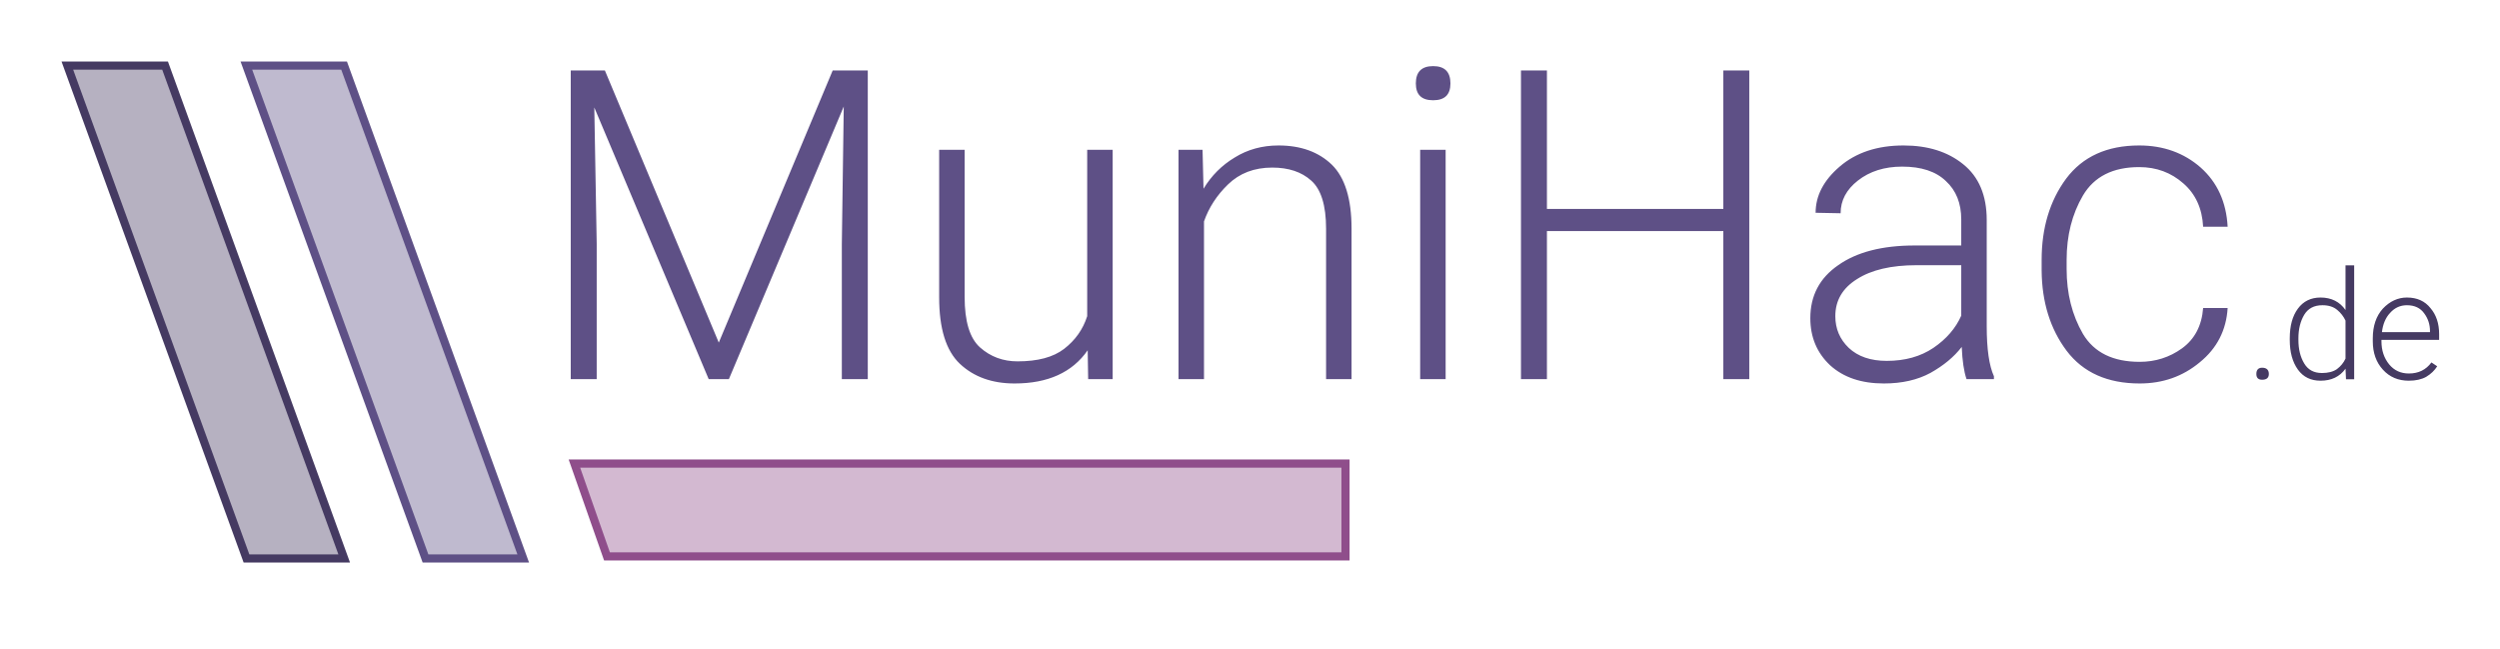
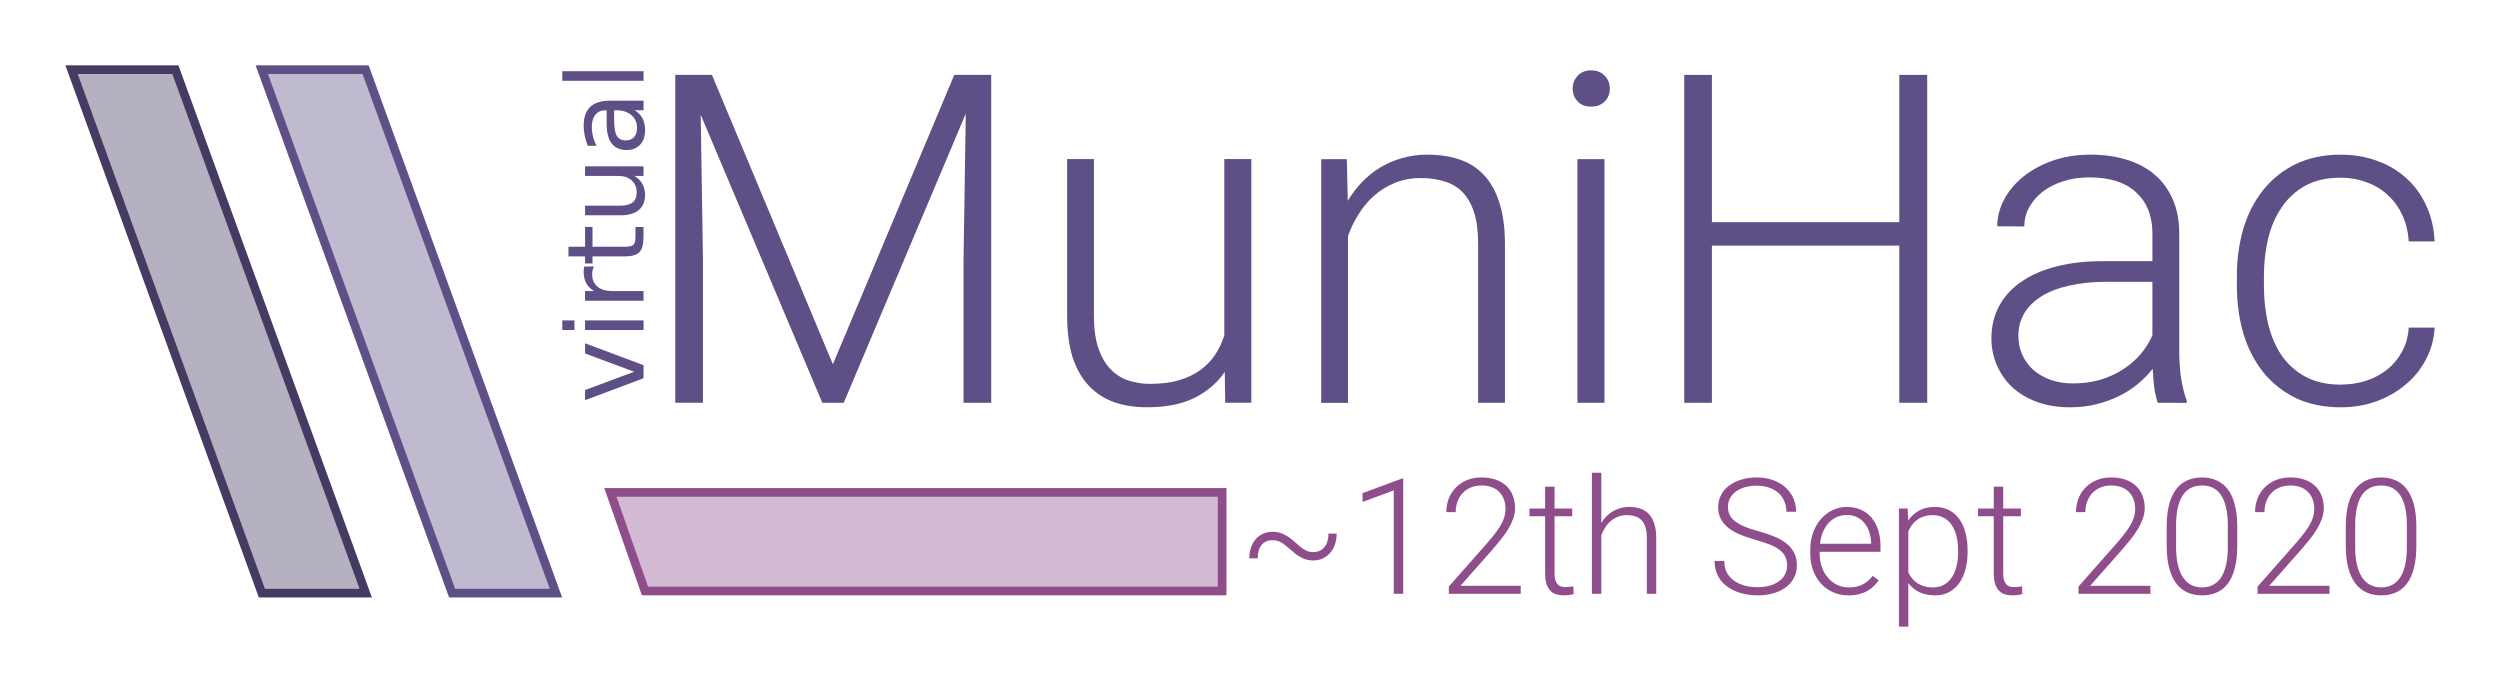
- <svg xmlns="http://www.w3.org/2000/svg" width="81.239mm" height="21.065mm" viewBox="0 0 81.239 21.065" version="1.1" id="svg5276">
+ <svg xmlns="http://www.w3.org/2000/svg" width="76.485mm" height="21.17mm" viewBox="0 0 76.485 21.17" version="1.1" id="svg5276">
  <defs id="defs5270" />
  <g id="layer1" transform="translate(158.2613,-109.7029)">
-     <flowRoot xml:space="preserve" id="flowRoot826" style="font-style:normal;font-weight:normal;font-size:18.667px;line-height:125%;font-family:Sans;text-align:end;letter-spacing:0px;word-spacing:0px;text-anchor:end;fill:#8f4e8b;fill-opacity:1;stroke:none;stroke-width:1px;stroke-linecap:butt;stroke-linejoin:miter;stroke-opacity:1" transform="matrix(0.2645833,0,0,0.2645833,-172.2803,109.5279)">
-       <flowRegion id="flowRegion828" style="font-size:18.667px;text-align:end;text-anchor:end;fill:#8f4e8b;fill-opacity:1">
-         <rect id="rect830" width="230.027" height="25.314" x="123.466" y="52.158" style="font-size:18.667px;text-align:end;text-anchor:end;fill:#8f4e8b;fill-opacity:1" />
-       </flowRegion>
-       <flowPara id="flowPara832" style="font-style:normal;font-variant:normal;font-weight:300;font-stretch:normal;font-size:18.667px;line-height:125%;font-family:Roboto;-inkscape-font-specification:'Roboto Light';text-align:end;letter-spacing:0px;word-spacing:0px;text-anchor:end;fill:#8f4e8b;fill-opacity:1">Sometime 2020 </flowPara>
-     </flowRoot>
-     <text xml:space="preserve" style="font-style:normal;font-weight:normal;font-size:10.583px;line-height:125%;font-family:Sans;letter-spacing:0px;word-spacing:0px;fill:#5e5086;fill-opacity:1;stroke:none;stroke-width:0.265px;stroke-linecap:butt;stroke-linejoin:miter;stroke-opacity:1" x="-140.987" y="122.026" id="text836">
-       <tspan id="tspan834" x="-140.987" y="122.026" style="font-style:normal;font-variant:normal;font-weight:300;font-stretch:normal;font-size:14.111px;font-family:Roboto;-inkscape-font-specification:'Roboto Light';fill:#5e5086;fill-opacity:1;stroke-width:0.265px">MuniHac<tspan style="font-style:normal;font-variant:normal;font-weight:300;font-stretch:normal;font-size:4.939px;font-family:Roboto;-inkscape-font-specification:'Roboto Light';fill:#453a62;fill-opacity:1;stroke-width:0.265px" id="tspan840">.de</tspan>
-       </tspan>
-     </text>
+     <g aria-label="~12th Sept 2020 " transform="matrix(0.2645833,0,0,0.2645833,-177.572,109.5279)" style="font-style:normal;font-weight:normal;font-size:18.667px;line-height:125%;font-family:Sans;text-align:end;letter-spacing:0px;word-spacing:0px;text-anchor:end;fill:#8f4e8b;fill-opacity:1;stroke:none;stroke-width:1px;stroke-linecap:butt;stroke-linejoin:miter;stroke-opacity:1" id="flowRoot826">
+       <path d="m 227.547,62.359 q 0,0.629 -0.182,1.194 -0.182,0.565 -0.538,0.993 -0.346,0.419 -0.848,0.674 -0.501,0.246 -1.13,0.246 -0.41,0 -0.747,-0.082 -0.337,-0.091 -0.656,-0.255 -0.319,-0.164 -0.638,-0.41 -0.319,-0.246 -0.674,-0.565 -0.292,-0.255 -0.538,-0.447 -0.237,-0.201 -0.474,-0.328 -0.228,-0.128 -0.474,-0.191 -0.237,-0.064 -0.51,-0.064 -0.811,0 -1.267,0.538 -0.447,0.538 -0.447,1.559 l -0.984,0.009 q 0,-0.638 0.182,-1.203 0.182,-0.565 0.52,-0.975 0.346,-0.419 0.848,-0.656 0.501,-0.246 1.148,-0.246 0.401,0 0.747,0.091 0.346,0.091 0.665,0.264 0.328,0.164 0.647,0.41 0.319,0.237 0.665,0.547 0.292,0.273 0.538,0.474 0.255,0.191 0.483,0.319 0.237,0.128 0.465,0.191 0.237,0.055 0.501,0.055 0.41,0 0.738,-0.155 0.328,-0.155 0.547,-0.428 0.228,-0.283 0.346,-0.674 0.118,-0.401 0.118,-0.884 z" style="font-style:normal;font-variant:normal;font-weight:300;font-stretch:normal;font-size:18.667px;line-height:125%;font-family:Roboto;-inkscape-font-specification:'Roboto Light';text-align:end;letter-spacing:0px;word-spacing:0px;text-anchor:end;fill:#8f4e8b;fill-opacity:1" id="path844" />
+       <path d="m 235.24,69.323 h -1.094 V 57.364 l -3.609,1.34 v -1.021 l 4.521,-1.677 h 0.182 z" style="font-style:normal;font-variant:normal;font-weight:300;font-stretch:normal;font-size:18.667px;line-height:125%;font-family:Roboto;-inkscape-font-specification:'Roboto Light';text-align:end;letter-spacing:0px;word-spacing:0px;text-anchor:end;fill:#8f4e8b;fill-opacity:1" id="path846" />
+       <path d="m 248.829,69.323 h -8.312 v -0.839 l 4.348,-4.931 q 0.611,-0.693 1.03,-1.249 0.428,-0.556 0.684,-1.03 0.264,-0.483 0.374,-0.902 0.118,-0.428 0.118,-0.848 0,-0.602 -0.182,-1.094 -0.173,-0.501 -0.529,-0.866 -0.346,-0.365 -0.866,-0.565 -0.52,-0.201 -1.194,-0.201 -0.693,0 -1.249,0.237 -0.547,0.228 -0.939,0.638 -0.383,0.41 -0.592,0.975 -0.21,0.565 -0.21,1.23 h -1.085 q 0,-0.82 0.273,-1.549 0.283,-0.729 0.811,-1.276 0.529,-0.547 1.276,-0.866 0.757,-0.319 1.714,-0.319 0.893,0 1.613,0.246 0.72,0.237 1.221,0.702 0.501,0.456 0.766,1.121 0.273,0.656 0.273,1.495 0,0.602 -0.219,1.212 -0.219,0.611 -0.583,1.212 -0.365,0.602 -0.839,1.194 -0.474,0.592 -0.975,1.167 l -3.701,4.184 h 6.973 z" style="font-style:normal;font-variant:normal;font-weight:300;font-stretch:normal;font-size:18.667px;line-height:125%;font-family:Roboto;-inkscape-font-specification:'Roboto Light';text-align:end;letter-spacing:0px;word-spacing:0px;text-anchor:end;fill:#8f4e8b;fill-opacity:1" id="path848" />
+       <path d="m 252.74,56.936 v 2.525 h 2.042 v 0.893 h -2.042 v 6.572 q 0,0.52 0.1,0.839 0.109,0.31 0.283,0.492 0.182,0.173 0.41,0.237 0.237,0.055 0.492,0.055 0.246,0 0.474,-0.027 0.228,-0.036 0.41,-0.064 l 0.046,0.893 q -0.201,0.073 -0.529,0.109 -0.319,0.046 -0.638,0.046 -0.465,0 -0.866,-0.128 -0.392,-0.118 -0.674,-0.419 -0.283,-0.301 -0.447,-0.793 -0.155,-0.501 -0.155,-1.24 v -6.572 h -1.814 v -0.893 h 1.814 v -2.525 z" style="font-style:normal;font-variant:normal;font-weight:300;font-stretch:normal;font-size:18.667px;line-height:125%;font-family:Roboto;-inkscape-font-specification:'Roboto Light';text-align:end;letter-spacing:0px;word-spacing:0px;text-anchor:end;fill:#8f4e8b;fill-opacity:1" id="path850" />
+       <path d="m 258.145,61.129 q 0.255,-0.419 0.592,-0.757 0.337,-0.346 0.738,-0.583 0.41,-0.246 0.875,-0.374 0.474,-0.137 1.003,-0.137 0.738,0 1.322,0.201 0.583,0.201 0.984,0.638 0.41,0.438 0.62,1.13 0.219,0.684 0.219,1.659 v 6.417 h -1.085 v -6.426 q 0,-0.766 -0.164,-1.276 -0.164,-0.51 -0.465,-0.82 -0.301,-0.31 -0.738,-0.438 -0.428,-0.137 -0.957,-0.137 -0.583,0 -1.057,0.201 -0.474,0.191 -0.839,0.52 -0.365,0.328 -0.629,0.757 -0.264,0.419 -0.419,0.866 v 6.754 H 257.06 V 55.323 h 1.085 z" style="font-style:normal;font-variant:normal;font-weight:300;font-stretch:normal;font-size:18.667px;line-height:125%;font-family:Roboto;-inkscape-font-specification:'Roboto Light';text-align:end;letter-spacing:0px;word-spacing:0px;text-anchor:end;fill:#8f4e8b;fill-opacity:1" id="path852" />
+       <path d="m 279.628,66.06 q 0,-0.547 -0.182,-0.966 -0.173,-0.428 -0.602,-0.775 -0.419,-0.355 -1.112,-0.647 -0.693,-0.292 -1.732,-0.583 -1.003,-0.283 -1.805,-0.611 -0.802,-0.337 -1.367,-0.784 -0.556,-0.447 -0.866,-1.03 -0.301,-0.583 -0.301,-1.367 0,-0.766 0.328,-1.395 0.328,-0.629 0.921,-1.076 0.592,-0.456 1.413,-0.702 0.82,-0.255 1.796,-0.255 1.048,0 1.887,0.31 0.848,0.31 1.44,0.848 0.592,0.538 0.911,1.258 0.319,0.72 0.319,1.549 h -1.13 q 0,-0.647 -0.228,-1.194 -0.228,-0.556 -0.665,-0.957 -0.438,-0.401 -1.076,-0.629 -0.638,-0.228 -1.458,-0.228 -0.82,0 -1.449,0.201 -0.62,0.191 -1.039,0.529 -0.41,0.328 -0.629,0.775 -0.21,0.447 -0.21,0.948 0,0.474 0.173,0.875 0.182,0.401 0.602,0.747 0.419,0.337 1.103,0.638 0.684,0.292 1.686,0.556 1.048,0.292 1.868,0.638 0.82,0.346 1.385,0.82 0.565,0.465 0.857,1.076 0.292,0.611 0.292,1.413 0,0.811 -0.346,1.458 -0.337,0.638 -0.948,1.085 -0.602,0.447 -1.44,0.684 -0.839,0.237 -1.823,0.237 -0.592,0 -1.194,-0.1 -0.592,-0.1 -1.148,-0.301 -0.547,-0.21 -1.03,-0.529 -0.474,-0.319 -0.829,-0.757 -0.346,-0.447 -0.556,-1.012 -0.201,-0.574 -0.201,-1.276 h 1.121 q 0,0.839 0.346,1.422 0.346,0.574 0.893,0.93 0.547,0.355 1.23,0.52 0.684,0.155 1.367,0.155 0.775,0 1.404,-0.173 0.638,-0.182 1.085,-0.51 0.456,-0.328 0.693,-0.784 0.246,-0.465 0.246,-1.03 z" style="font-style:normal;font-variant:normal;font-weight:300;font-stretch:normal;font-size:18.667px;line-height:125%;font-family:Roboto;-inkscape-font-specification:'Roboto Light';text-align:end;letter-spacing:0px;word-spacing:0px;text-anchor:end;fill:#8f4e8b;fill-opacity:1" id="path854" />
+       <path d="m 286.728,69.505 q -0.966,0 -1.777,-0.355 -0.811,-0.365 -1.404,-1.003 -0.583,-0.647 -0.911,-1.531 -0.328,-0.884 -0.328,-1.941 v -0.392 q 0,-1.139 0.337,-2.06 0.346,-0.93 0.93,-1.577 0.583,-0.656 1.34,-1.012 0.766,-0.355 1.613,-0.355 0.939,0 1.668,0.337 0.729,0.337 1.221,0.939 0.501,0.602 0.757,1.431 0.255,0.829 0.255,1.814 v 0.665 h -7.036 v 0.21 q 0,0.811 0.246,1.531 0.246,0.711 0.693,1.24 0.447,0.529 1.066,0.839 0.62,0.301 1.376,0.301 0.875,0 1.54,-0.319 0.674,-0.319 1.221,-1.021 l 0.684,0.52 q -0.246,0.355 -0.574,0.674 -0.319,0.319 -0.747,0.556 -0.428,0.237 -0.966,0.374 -0.538,0.137 -1.203,0.137 z m -0.201,-9.297 q -0.62,0 -1.148,0.237 -0.529,0.237 -0.939,0.674 -0.401,0.438 -0.665,1.057 -0.255,0.611 -0.346,1.358 h 5.915 v -0.118 q -0.018,-0.62 -0.201,-1.194 -0.182,-0.583 -0.538,-1.03 -0.346,-0.447 -0.866,-0.711 -0.52,-0.273 -1.212,-0.273 z" style="font-style:normal;font-variant:normal;font-weight:300;font-stretch:normal;font-size:18.667px;line-height:125%;font-family:Roboto;-inkscape-font-specification:'Roboto Light';text-align:end;letter-spacing:0px;word-spacing:0px;text-anchor:end;fill:#8f4e8b;fill-opacity:1" id="path856" />
+       <path d="m 300.5,64.492 q 0,1.112 -0.255,2.033 -0.246,0.921 -0.729,1.586 -0.483,0.656 -1.185,1.03 -0.693,0.365 -1.586,0.365 -1.057,0 -1.832,-0.374 -0.766,-0.383 -1.267,-1.048 v 5.031 H 292.561 V 59.461 h 1.012 l 0.055,1.395 q 0.501,-0.738 1.267,-1.158 0.766,-0.419 1.823,-0.419 0.902,0 1.604,0.355 0.711,0.355 1.194,1.012 0.483,0.656 0.729,1.586 0.255,0.921 0.255,2.069 z m -1.094,-0.191 q 0,-0.857 -0.182,-1.604 -0.173,-0.747 -0.538,-1.294 -0.355,-0.547 -0.911,-0.857 -0.556,-0.319 -1.303,-0.319 -0.592,0 -1.048,0.155 -0.456,0.155 -0.802,0.419 -0.337,0.255 -0.583,0.602 -0.237,0.337 -0.392,0.711 v 4.73 q 0.173,0.374 0.428,0.693 0.264,0.319 0.611,0.556 0.355,0.228 0.802,0.365 0.447,0.128 1.003,0.128 0.747,0 1.294,-0.31 0.547,-0.319 0.902,-0.866 0.365,-0.556 0.538,-1.303 0.182,-0.747 0.182,-1.613 z" style="font-style:normal;font-variant:normal;font-weight:300;font-stretch:normal;font-size:18.667px;line-height:125%;font-family:Roboto;-inkscape-font-specification:'Roboto Light';text-align:end;letter-spacing:0px;word-spacing:0px;text-anchor:end;fill:#8f4e8b;fill-opacity:1" id="path858" />
+       <path d="m 304.62,56.936 v 2.525 h 2.042 v 0.893 h -2.042 v 6.572 q 0,0.52 0.1,0.839 0.109,0.31 0.283,0.492 0.182,0.173 0.41,0.237 0.237,0.055 0.492,0.055 0.246,0 0.474,-0.027 0.228,-0.036 0.41,-0.064 l 0.046,0.893 q -0.201,0.073 -0.529,0.109 -0.319,0.046 -0.638,0.046 -0.465,0 -0.866,-0.128 -0.392,-0.118 -0.674,-0.419 -0.283,-0.301 -0.447,-0.793 -0.155,-0.501 -0.155,-1.24 v -6.572 h -1.814 v -0.893 h 1.814 v -2.525 z" style="font-style:normal;font-variant:normal;font-weight:300;font-stretch:normal;font-size:18.667px;line-height:125%;font-family:Roboto;-inkscape-font-specification:'Roboto Light';text-align:end;letter-spacing:0px;word-spacing:0px;text-anchor:end;fill:#8f4e8b;fill-opacity:1" id="path860" />
+       <path d="m 321.637,69.323 h -8.312 v -0.839 l 4.348,-4.931 q 0.611,-0.693 1.03,-1.249 0.428,-0.556 0.684,-1.03 0.264,-0.483 0.374,-0.902 0.118,-0.428 0.118,-0.848 0,-0.602 -0.182,-1.094 -0.173,-0.501 -0.529,-0.866 -0.346,-0.365 -0.866,-0.565 -0.52,-0.201 -1.194,-0.201 -0.693,0 -1.249,0.237 -0.547,0.228 -0.939,0.638 -0.383,0.41 -0.592,0.975 -0.21,0.565 -0.21,1.23 h -1.085 q 0,-0.82 0.273,-1.549 0.283,-0.729 0.811,-1.276 0.529,-0.547 1.276,-0.866 0.757,-0.319 1.714,-0.319 0.893,0 1.613,0.246 0.72,0.237 1.221,0.702 0.501,0.456 0.766,1.121 0.273,0.656 0.273,1.495 0,0.602 -0.219,1.212 -0.219,0.611 -0.583,1.212 -0.365,0.602 -0.839,1.194 -0.474,0.592 -0.975,1.167 l -3.701,4.184 h 6.973 z" style="font-style:normal;font-variant:normal;font-weight:300;font-stretch:normal;font-size:18.667px;line-height:125%;font-family:Roboto;-inkscape-font-specification:'Roboto Light';text-align:end;letter-spacing:0px;word-spacing:0px;text-anchor:end;fill:#8f4e8b;fill-opacity:1" id="path862" />
+       <path d="m 331.681,63.79 q 0,1.458 -0.273,2.534 -0.273,1.076 -0.793,1.786 -0.52,0.702 -1.276,1.048 -0.757,0.346 -1.723,0.346 -0.957,0 -1.714,-0.346 -0.757,-0.346 -1.285,-1.048 -0.529,-0.711 -0.811,-1.786 -0.283,-1.076 -0.283,-2.534 v -2.242 q 0,-1.458 0.273,-2.525 0.283,-1.076 0.802,-1.768 0.529,-0.702 1.285,-1.039 0.757,-0.346 1.714,-0.346 0.957,0 1.714,0.346 0.766,0.337 1.285,1.039 0.529,0.693 0.802,1.768 0.283,1.066 0.283,2.525 z m -1.094,-2.379 q 0,-2.279 -0.747,-3.445 -0.738,-1.167 -2.242,-1.167 -1.495,0 -2.242,1.167 -0.747,1.167 -0.747,3.445 v 2.497 q 0,1.121 0.191,1.996 0.191,0.866 0.565,1.467 0.383,0.592 0.948,0.902 0.565,0.31 1.303,0.31 0.747,0 1.303,-0.31 0.565,-0.31 0.93,-0.902 0.374,-0.602 0.556,-1.467 0.182,-0.875 0.182,-1.996 z" style="font-style:normal;font-variant:normal;font-weight:300;font-stretch:normal;font-size:18.667px;line-height:125%;font-family:Roboto;-inkscape-font-specification:'Roboto Light';text-align:end;letter-spacing:0px;word-spacing:0px;text-anchor:end;fill:#8f4e8b;fill-opacity:1" id="path864" />
+       <path d="m 342.345,69.323 h -8.312 v -0.839 l 4.348,-4.931 q 0.611,-0.693 1.03,-1.249 0.428,-0.556 0.684,-1.03 0.264,-0.483 0.374,-0.902 0.118,-0.428 0.118,-0.848 0,-0.602 -0.182,-1.094 -0.173,-0.501 -0.529,-0.866 -0.346,-0.365 -0.866,-0.565 -0.52,-0.201 -1.194,-0.201 -0.693,0 -1.249,0.237 -0.547,0.228 -0.939,0.638 -0.383,0.41 -0.592,0.975 -0.21,0.565 -0.21,1.23 h -1.085 q 0,-0.82 0.273,-1.549 0.283,-0.729 0.811,-1.276 0.529,-0.547 1.276,-0.866 0.757,-0.319 1.714,-0.319 0.893,0 1.613,0.246 0.72,0.237 1.221,0.702 0.501,0.456 0.766,1.121 0.273,0.656 0.273,1.495 0,0.602 -0.219,1.212 -0.219,0.611 -0.583,1.212 -0.365,0.602 -0.839,1.194 -0.474,0.592 -0.975,1.167 l -3.701,4.184 h 6.973 z" style="font-style:normal;font-variant:normal;font-weight:300;font-stretch:normal;font-size:18.667px;line-height:125%;font-family:Roboto;-inkscape-font-specification:'Roboto Light';text-align:end;letter-spacing:0px;word-spacing:0px;text-anchor:end;fill:#8f4e8b;fill-opacity:1" id="path866" />
+       <path d="m 352.389,63.79 q 0,1.458 -0.273,2.534 -0.273,1.076 -0.793,1.786 -0.52,0.702 -1.276,1.048 -0.757,0.346 -1.723,0.346 -0.957,0 -1.714,-0.346 -0.757,-0.346 -1.285,-1.048 -0.529,-0.711 -0.811,-1.786 -0.283,-1.076 -0.283,-2.534 v -2.242 q 0,-1.458 0.273,-2.525 0.283,-1.076 0.802,-1.768 0.529,-0.702 1.285,-1.039 0.757,-0.346 1.714,-0.346 0.957,0 1.714,0.346 0.766,0.337 1.285,1.039 0.529,0.693 0.802,1.768 0.283,1.066 0.283,2.525 z m -1.094,-2.379 q 0,-2.279 -0.747,-3.445 -0.738,-1.167 -2.242,-1.167 -1.495,0 -2.242,1.167 -0.747,1.167 -0.747,3.445 v 2.497 q 0,1.121 0.191,1.996 0.191,0.866 0.565,1.467 0.383,0.592 0.948,0.902 0.565,0.31 1.303,0.31 0.747,0 1.303,-0.31 0.565,-0.31 0.93,-0.902 0.374,-0.602 0.556,-1.467 0.182,-0.875 0.182,-1.996 z" style="font-style:normal;font-variant:normal;font-weight:300;font-stretch:normal;font-size:18.667px;line-height:125%;font-family:Roboto;-inkscape-font-specification:'Roboto Light';text-align:end;letter-spacing:0px;word-spacing:0px;text-anchor:end;fill:#8f4e8b;fill-opacity:1" id="path868" />
+     </g>
+     <g aria-label="MuniHac" style="font-style:normal;font-weight:normal;font-size:10.583px;line-height:125%;font-family:Sans;letter-spacing:0px;word-spacing:0px;fill:#5e5086;fill-opacity:1;stroke:none;stroke-width:0.265px;stroke-linecap:butt;stroke-linejoin:miter;stroke-opacity:1" id="text836">
+       <path d="m -136.48,111.994 3.7,8.854 3.714,-8.854 h 1.13 v 10.032 h -0.847 v -4.382 l 0.069,-4.465 -3.734,8.847 h -0.655 l -3.721,-8.813 0.069,4.43 v 4.382 h -0.847 v -10.032 z" style="font-style:normal;font-variant:normal;font-weight:300;font-stretch:normal;font-size:14.111px;font-family:Roboto;-inkscape-font-specification:'Roboto Light';fill:#5e5086;fill-opacity:1;stroke-width:0.265px" id="path871" />
+       <path d="m -120.791,121.082 q -0.351,0.51 -0.937,0.799 -0.579,0.282 -1.44,0.282 -0.551,0 -0.999,-0.152 -0.448,-0.158 -0.772,-0.496 -0.324,-0.338 -0.503,-0.868 -0.172,-0.537 -0.172,-1.302 v -4.775 h 0.82 v 4.789 q 0,0.599 0.138,0.999 0.138,0.4 0.372,0.641 0.234,0.241 0.544,0.345 0.317,0.103 0.668,0.103 0.496,0 0.875,-0.11 0.379,-0.11 0.655,-0.31 0.276,-0.2 0.455,-0.469 0.179,-0.269 0.282,-0.593 v -5.395 h 0.827 v 7.455 h -0.799 z" style="font-style:normal;font-variant:normal;font-weight:300;font-stretch:normal;font-size:14.111px;font-family:Roboto;-inkscape-font-specification:'Roboto Light';fill:#5e5086;fill-opacity:1;stroke-width:0.265px" id="path873" />
+       <path d="m -117.056,114.571 0.028,1.275 q 0.193,-0.317 0.441,-0.579 0.255,-0.262 0.565,-0.448 0.31,-0.186 0.668,-0.282 0.358,-0.103 0.758,-0.103 0.558,0 0.999,0.152 0.441,0.152 0.744,0.482 0.31,0.331 0.469,0.854 0.165,0.517 0.165,1.254 v 4.851 h -0.82 v -4.858 q 0,-0.579 -0.124,-0.965 -0.124,-0.386 -0.351,-0.62 -0.227,-0.234 -0.558,-0.331 -0.324,-0.103 -0.723,-0.103 -0.441,0 -0.799,0.152 -0.358,0.145 -0.634,0.393 -0.276,0.248 -0.475,0.572 -0.2,0.317 -0.317,0.655 v 5.106 h -0.82 v -7.455 z" style="font-style:normal;font-variant:normal;font-weight:300;font-stretch:normal;font-size:14.111px;font-family:Roboto;-inkscape-font-specification:'Roboto Light';fill:#5e5086;fill-opacity:1;stroke-width:0.265px" id="path875" />
+       <path d="m -109.174,122.026 h -0.827 v -7.455 h 0.827 z m -0.972,-9.612 q 0,-0.234 0.152,-0.393 0.152,-0.165 0.413,-0.165 0.262,0 0.413,0.165 0.158,0.158 0.158,0.393 0,0.234 -0.158,0.393 -0.152,0.158 -0.413,0.158 -0.262,0 -0.413,-0.158 -0.152,-0.158 -0.152,-0.393 z" style="font-style:normal;font-variant:normal;font-weight:300;font-stretch:normal;font-size:14.111px;font-family:Roboto;-inkscape-font-specification:'Roboto Light';fill:#5e5086;fill-opacity:1;stroke-width:0.265px" id="path877" />
+       <path d="m -99.3,122.026 h -0.854 v -4.809 h -5.733 v 4.809 h -0.847 v -10.032 h 0.847 v 4.506 h 5.733 v -4.506 h 0.854 z" style="font-style:normal;font-variant:normal;font-weight:300;font-stretch:normal;font-size:14.111px;font-family:Roboto;-inkscape-font-specification:'Roboto Light';fill:#5e5086;fill-opacity:1;stroke-width:0.265px" id="path879" />
+       <path d="m -92.245,122.026 q -0.069,-0.193 -0.11,-0.469 -0.034,-0.282 -0.048,-0.572 -0.186,0.241 -0.441,0.455 -0.255,0.214 -0.572,0.372 -0.317,0.158 -0.696,0.255 -0.379,0.097 -0.82,0.097 -0.544,0 -0.992,-0.158 -0.441,-0.158 -0.758,-0.441 -0.31,-0.289 -0.482,-0.675 -0.172,-0.386 -0.172,-0.841 0,-0.544 0.234,-0.978 0.234,-0.441 0.675,-0.744 0.441,-0.31 1.068,-0.469 0.634,-0.165 1.419,-0.165 h 1.53 v -0.847 q 0,-0.799 -0.496,-1.254 -0.489,-0.462 -1.433,-0.462 -0.434,0 -0.799,0.117 -0.365,0.117 -0.634,0.324 -0.262,0.207 -0.413,0.482 -0.145,0.269 -0.145,0.579 l -0.827,-0.007 q 0,-0.42 0.207,-0.813 0.207,-0.393 0.579,-0.696 0.379,-0.31 0.903,-0.496 0.531,-0.186 1.171,-0.186 0.593,0 1.089,0.152 0.503,0.152 0.861,0.455 0.358,0.303 0.558,0.758 0.2,0.455 0.2,1.061 v 3.61 q 0,0.193 0.014,0.4 0.014,0.207 0.041,0.4 0.034,0.193 0.076,0.372 0.041,0.172 0.096,0.303 v 0.083 z m -2.591,-0.593 q 0.448,0 0.827,-0.11 0.386,-0.117 0.696,-0.317 0.31,-0.2 0.537,-0.462 0.227,-0.269 0.365,-0.579 v -1.64 h -1.412 q -0.634,0 -1.137,0.117 -0.496,0.11 -0.841,0.324 -0.345,0.214 -0.531,0.524 -0.179,0.303 -0.179,0.689 0,0.303 0.117,0.572 0.117,0.262 0.331,0.462 0.22,0.193 0.531,0.31 0.31,0.11 0.696,0.11 z" style="font-style:normal;font-variant:normal;font-weight:300;font-stretch:normal;font-size:14.111px;font-family:Roboto;-inkscape-font-specification:'Roboto Light';fill:#5e5086;fill-opacity:1;stroke-width:0.265px" id="path881" />
+       <path d="m -86.643,121.468 q 0.393,0 0.751,-0.11 0.365,-0.117 0.648,-0.338 0.282,-0.22 0.462,-0.544 0.186,-0.324 0.214,-0.751 h 0.792 q -0.028,0.531 -0.269,0.978 -0.234,0.448 -0.627,0.772 -0.386,0.324 -0.896,0.51 -0.51,0.179 -1.075,0.179 -0.785,0 -1.378,-0.282 -0.593,-0.289 -0.999,-0.792 -0.4,-0.503 -0.606,-1.178 -0.2,-0.682 -0.2,-1.468 v -0.289 q 0,-0.785 0.2,-1.461 0.207,-0.682 0.606,-1.178 0.4,-0.503 0.992,-0.792 0.599,-0.289 1.378,-0.289 0.599,0 1.109,0.186 0.517,0.186 0.896,0.531 0.386,0.345 0.613,0.841 0.227,0.489 0.255,1.096 h -0.792 q -0.028,-0.455 -0.2,-0.813 -0.165,-0.358 -0.448,-0.613 -0.276,-0.255 -0.648,-0.386 -0.365,-0.138 -0.785,-0.138 -0.641,0 -1.089,0.248 -0.441,0.248 -0.723,0.668 -0.282,0.42 -0.413,0.965 -0.124,0.544 -0.124,1.137 v 0.289 q 0,0.599 0.124,1.151 0.131,0.544 0.407,0.965 0.282,0.413 0.73,0.661 0.455,0.248 1.096,0.248 z" style="font-style:normal;font-variant:normal;font-weight:300;font-stretch:normal;font-size:14.111px;font-family:Roboto;-inkscape-font-specification:'Roboto Light';fill:#5e5086;fill-opacity:1;stroke-width:0.265px" id="path883" />
+     </g>
    <path style="fill:#453a62;fill-opacity:0.392;fill-rule:evenodd;stroke:#453a62;stroke-width:0.265px;stroke-linecap:butt;stroke-linejoin:miter;stroke-opacity:1" d="m -156.072,111.835 5.823,16.015 h 3.177 l -5.823,-16.015 z" id="path884" />
    <path style="fill:#5e5086;fill-opacity:0.392;fill-rule:evenodd;stroke:#5e5086;stroke-width:0.265;stroke-linecap:butt;stroke-linejoin:miter;stroke-miterlimit:5.3;stroke-dasharray:none;stroke-opacity:1" d="m -150.252,111.835 5.823,16.015 h 3.177 l -5.823,-16.015 z" id="path884-3" />
-     <path style="fill:#8f4e8b;fill-opacity:0.392;stroke:#8f4e8b;stroke-width:0.265;stroke-linecap:round;stroke-miterlimit:5.3;stroke-dasharray:none;stroke-opacity:1" d="m -139.588,124.767 h 25.067 v 3.016 h -24.008 z" id="rect4626" />
+     <path style="fill:#8f4e8b;fill-opacity:0.392;stroke:#8f4e8b;stroke-width:0.265;stroke-linecap:round;stroke-miterlimit:5.3;stroke-dasharray:none;stroke-opacity:1" d="m -139.588,124.767 h 18.717 v 3.016 h -17.658 z" id="rect4626" />
+     <g aria-label="virtual" transform="rotate(-90)" style="font-style:normal;font-weight:normal;font-size:3.272px;line-height:125%;font-family:Sans;letter-spacing:0px;word-spacing:0px;fill:#5e5086;fill-opacity:1;stroke:none;stroke-width:0.082px;stroke-linecap:butt;stroke-linejoin:miter;stroke-opacity:1" id="text827">
+       <path d="m -121.947,-140.362 h 0.312 l 0.559,1.502 0.559,-1.502 h 0.312 l -0.671,1.79 h -0.399 z" style="fill:#5e5086;fill-opacity:1;stroke-width:0.082px" id="path829" />
+       <path d="m -119.799,-140.362 h 0.294 v 1.79 h -0.294 z m 0,-0.697 h 0.294 v 0.372 h -0.294 z" style="fill:#5e5086;fill-opacity:1;stroke-width:0.082px" id="path831" />
+       <path d="m -117.855,-140.088 q -0.05,-0.029 -0.109,-0.042 -0.058,-0.014 -0.128,-0.014 -0.249,0 -0.383,0.163 -0.133,0.161 -0.133,0.465 v 0.943 h -0.296 v -1.79 h 0.296 v 0.278 q 0.093,-0.163 0.241,-0.241 0.149,-0.08 0.361,-0.08 0.03,0 0.067,0.005 0.037,0.003 0.082,0.011 z" style="fill:#5e5086;fill-opacity:1;stroke-width:0.082px" id="path833" />
+       <path d="m -117.252,-140.87 v 0.508 h 0.606 v 0.228 h -0.606 v 0.971 q 0,0.219 0.059,0.281 0.061,0.062 0.244,0.062 h 0.302 v 0.246 h -0.302 q -0.34,0 -0.47,-0.126 -0.129,-0.128 -0.129,-0.463 v -0.971 h -0.216 v -0.228 h 0.216 v -0.508 z" style="fill:#5e5086;fill-opacity:1;stroke-width:0.082px" id="path835" />
+       <path d="m -116.289,-139.279 v -1.083 h 0.294 v 1.072 q 0,0.254 0.099,0.382 0.099,0.126 0.297,0.126 0.238,0 0.375,-0.152 0.139,-0.152 0.139,-0.414 v -1.015 h 0.294 v 1.79 h -0.294 v -0.275 q -0.107,0.163 -0.249,0.243 -0.141,0.078 -0.328,0.078 -0.308,0 -0.468,-0.192 -0.16,-0.192 -0.16,-0.561 z m 0.74,-1.126 z" style="fill:#5e5086;fill-opacity:1;stroke-width:0.082px" id="path837" />
+       <path d="m -113.368,-139.472 q -0.356,0 -0.494,0.082 -0.137,0.082 -0.137,0.278 0,0.157 0.102,0.249 0.104,0.091 0.281,0.091 0.244,0 0.391,-0.173 0.149,-0.174 0.149,-0.462 v -0.066 z m 0.586,-0.121 v 1.021 h -0.294 v -0.272 q -0.101,0.163 -0.251,0.241 -0.15,0.077 -0.367,0.077 -0.275,0 -0.438,-0.153 -0.161,-0.155 -0.161,-0.414 0,-0.302 0.201,-0.455 0.203,-0.153 0.604,-0.153 h 0.412 v -0.029 q 0,-0.203 -0.134,-0.313 -0.133,-0.112 -0.374,-0.112 -0.153,0 -0.299,0.037 -0.145,0.037 -0.28,0.11 v -0.272 q 0.161,-0.062 0.313,-0.093 0.152,-0.032 0.296,-0.032 0.388,0 0.58,0.201 0.192,0.201 0.192,0.61 z" style="fill:#5e5086;fill-opacity:1;stroke-width:0.082px" id="path839" />
+       <path d="m -112.175,-141.059 h 0.294 v 2.486 h -0.294 z" style="fill:#5e5086;fill-opacity:1;stroke-width:0.082px" id="path841" />
+     </g>
  </g>
</svg>
